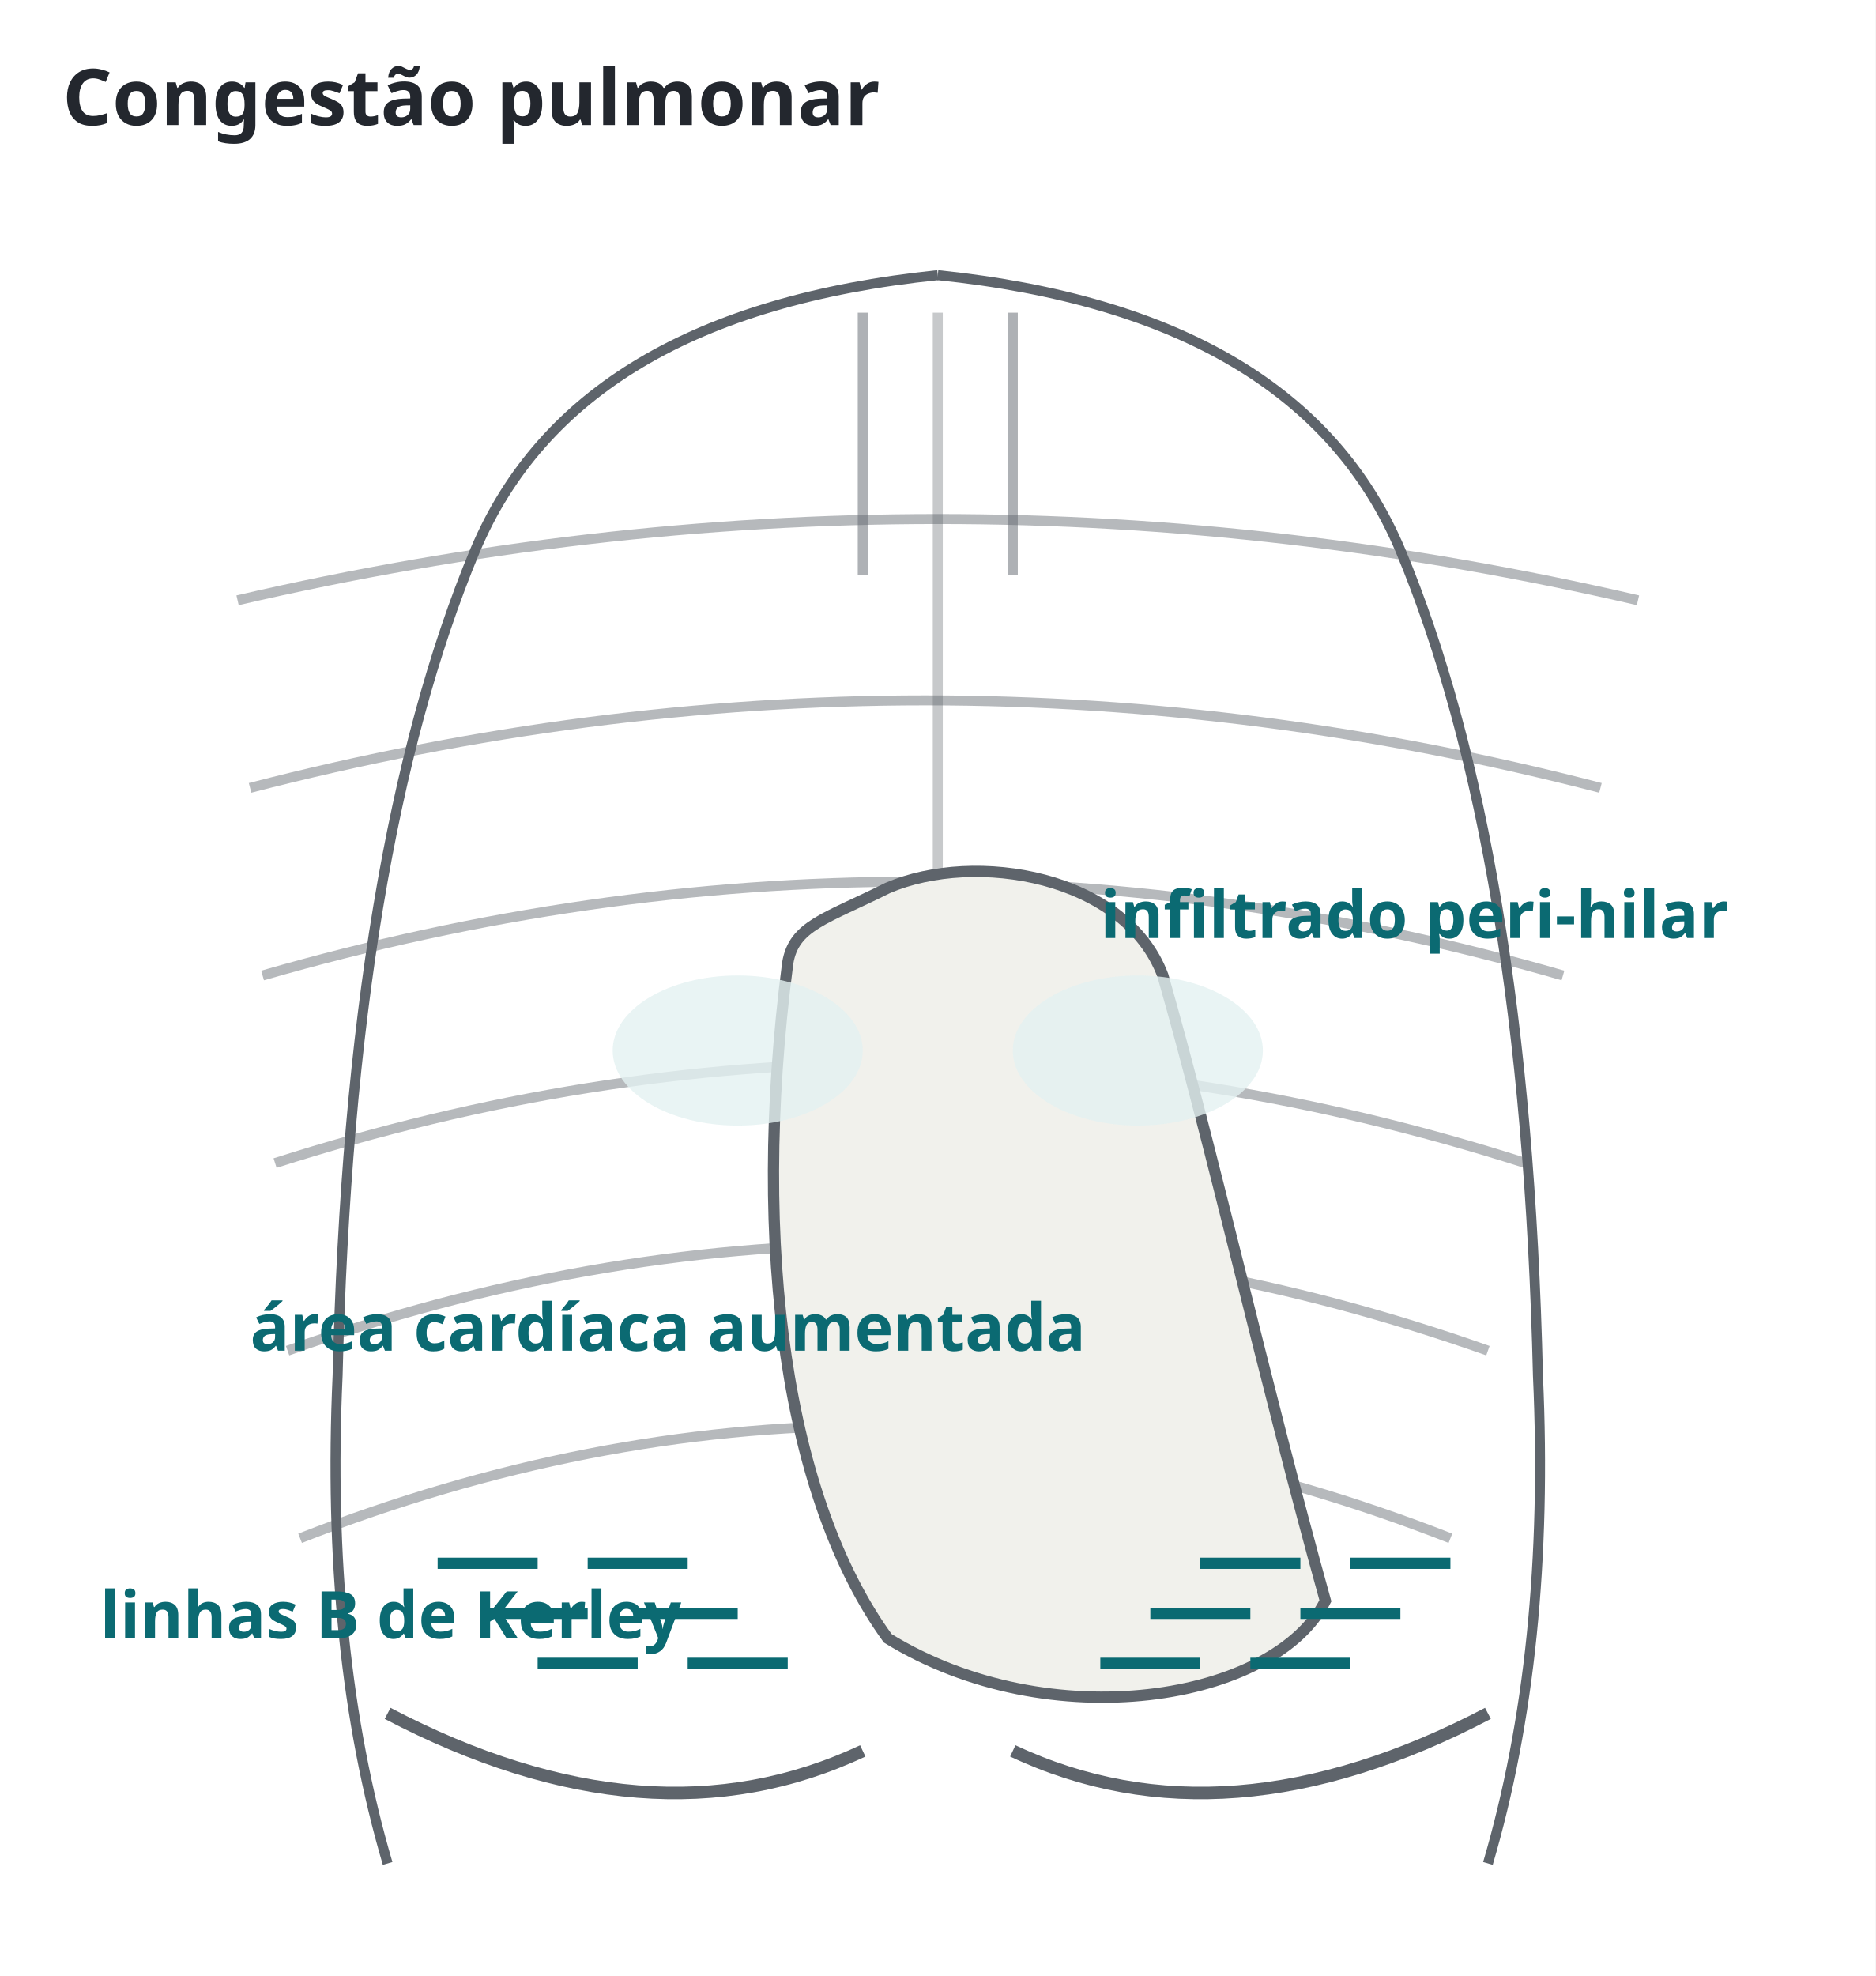
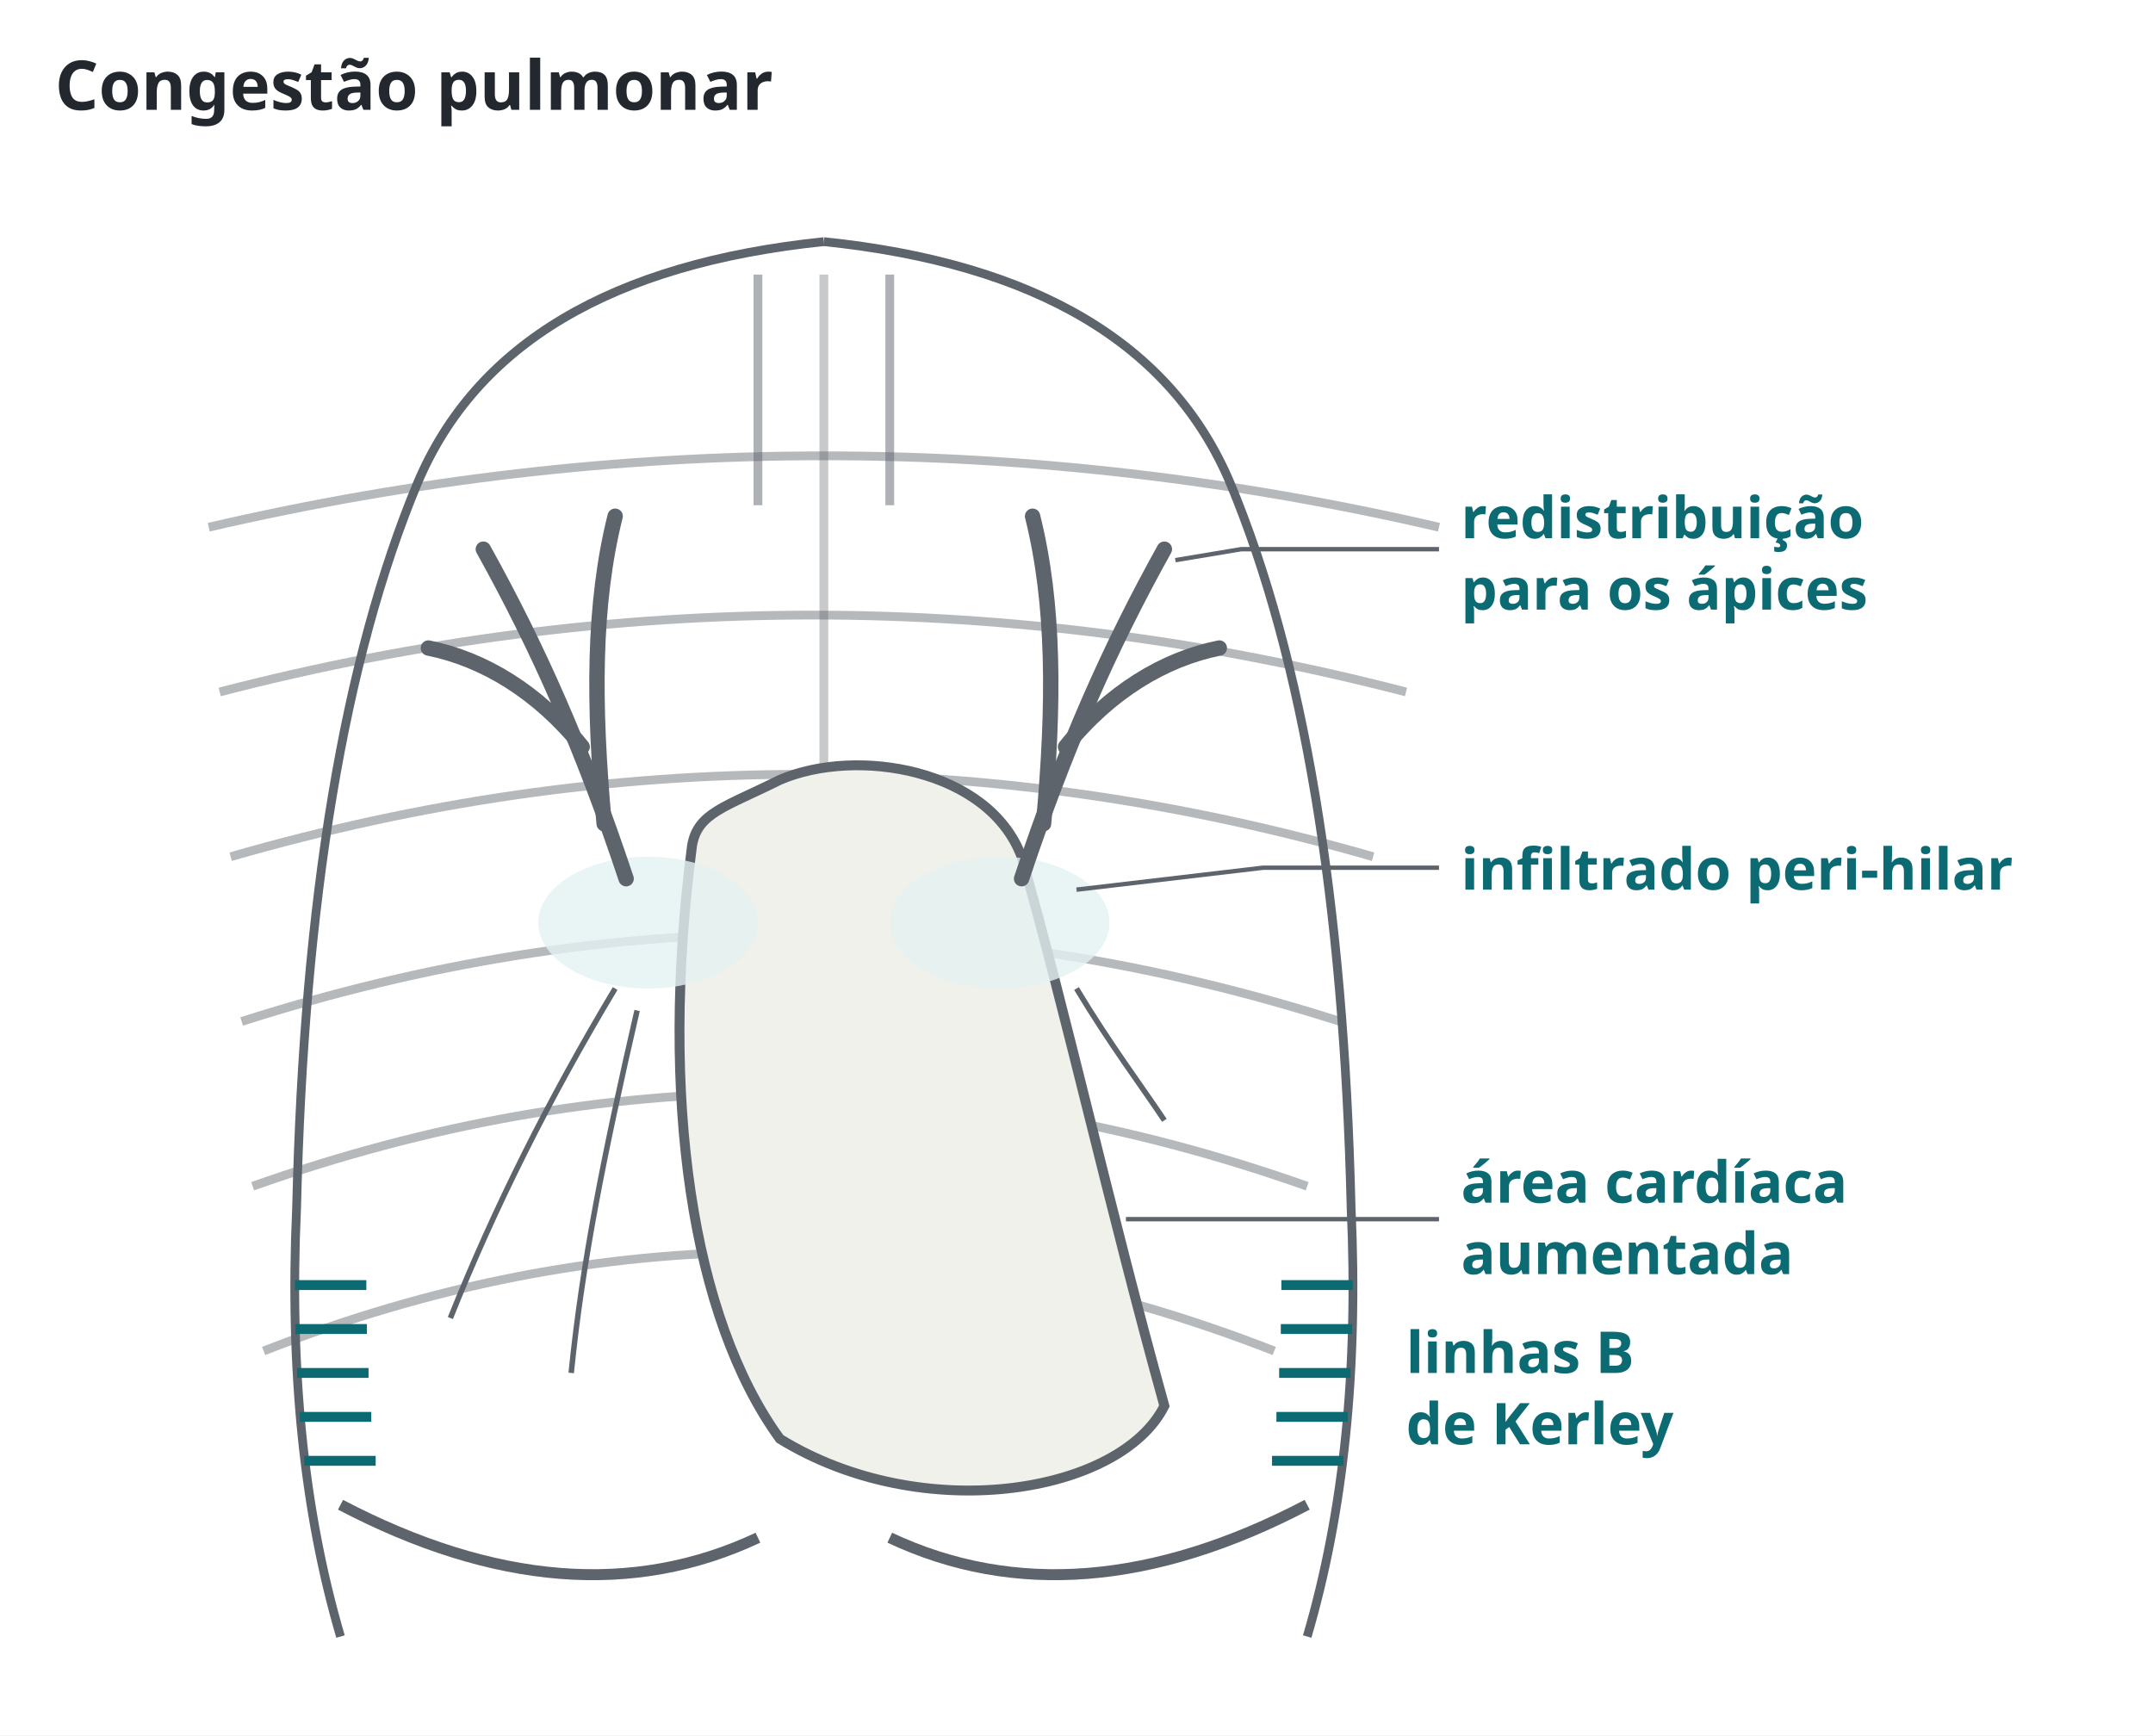
- <svg xmlns="http://www.w3.org/2000/svg" viewBox="0 0 300 316" role="img" aria-label="Congestão pulmonar">
+ <svg xmlns="http://www.w3.org/2000/svg" viewBox="0 0 392 316" role="img" aria-label="Congestão pulmonar">
  <style>text{font-family:Figtree,system-ui,sans-serif}.t{font-size:12.5px;font-weight:600;fill:#23272E}.l{font-size:10.5px;fill:#5E646B}.k{font-size:10.5px;font-weight:600;fill:#0B6A72}</style>
-   <rect width="300" height="316" fill="#FFFFFF" />
+   <rect width="392" height="316" fill="#FFFFFF" />
  <text class="t" x="10" y="20">Congestão pulmonar</text>
  <g fill="none" stroke="#5E646B" stroke-width="1.6">
    <path d="M38 96 q 112 -26 224 0" opacity=".45" />
    <path d="M40 126 q 108 -28 216 0" opacity=".45" />
    <path d="M42 156 q 104 -30 208 0" opacity=".45" />
    <path d="M44 186 q 100 -32 200 0" opacity=".45" />
    <path d="M46 216 q 96 -34 192 0" opacity=".45" />
    <path d="M48 246 q 92 -36 184 0" opacity=".45" />
    <path d="M150 44 q-58 6 -74 44 q-20 48 -22 132 q-2 44 8 78" />
    <path d="M150 44 q58 6 74 44 q20 48 22 132 q2 44 -8 78" />
    <path d="M62 274 q42 22 76 6" stroke-width="2" />
    <path d="M238 274 q-42 22 -76 6" stroke-width="2" />
    <path d="M150 50v210" opacity=".35" />
    <path d="M138 50v42 M162 50v42" opacity=".5" />
  </g>
  <path d="M126 154 C 120 200 126 240 142 262 C 168 278 204 272 212 256 C 202 220 194 184 186 156 C 180 140 156 136 142 142 C 132 147 127 148 126 154 Z" fill="#F1F1EC" stroke="#5E646B" stroke-width="1.8" />
-   <path d="M70 250 h16" stroke="#0B6A72" stroke-width="1.8" />
-   <path d="M78 258 h16" stroke="#0B6A72" stroke-width="1.8" />
-   <path d="M86 266 h16" stroke="#0B6A72" stroke-width="1.8" />
-   <path d="M94 250 h16" stroke="#0B6A72" stroke-width="1.8" />
-   <path d="M102 258 h16" stroke="#0B6A72" stroke-width="1.8" />
-   <path d="M110 266 h16" stroke="#0B6A72" stroke-width="1.8" />
-   <path d="M216 250 h16" stroke="#0B6A72" stroke-width="1.8" />
-   <path d="M208 258 h16" stroke="#0B6A72" stroke-width="1.8" />
-   <path d="M200 266 h16" stroke="#0B6A72" stroke-width="1.8" />
-   <path d="M192 250 h16" stroke="#0B6A72" stroke-width="1.8" />
-   <path d="M184 258 h16" stroke="#0B6A72" stroke-width="1.8" />
-   <path d="M176 266 h16" stroke="#0B6A72" stroke-width="1.8" />
  <ellipse cx="118" cy="168" rx="20" ry="12" fill="#E3F1F1" opacity=".8" />
  <ellipse cx="182" cy="168" rx="20" ry="12" fill="#E3F1F1" opacity=".8" />
-   <text class="k" x="16" y="262">linhas B de Kerley</text>
-   <text class="k" x="176" y="150">infiltrado peri-hilar</text>
-   <text class="k" x="40" y="216">área cardíaca aumentada</text>
+   <path d="M114 160 C 106 136 98 118 88 100" stroke="#5E646B" stroke-width="2.8" stroke-linecap="round" fill="none" />
+   <path d="M186 160 C 194 136 202 118 212 100" stroke="#5E646B" stroke-width="2.8" stroke-linecap="round" fill="none" />
+   <path d="M106 136 C 98 126 88 120 78 118" stroke="#5E646B" stroke-width="2.8" stroke-linecap="round" fill="none" />
+   <path d="M194 136 C 202 126 212 120 222 118" stroke="#5E646B" stroke-width="2.8" stroke-linecap="round" fill="none" />
+   <path d="M110 150 C 108 128 108 110 112 94" stroke="#5E646B" stroke-width="2.8" stroke-linecap="round" fill="none" />
+   <path d="M190 150 C 192 128 192 110 188 94" stroke="#5E646B" stroke-width="2.8" stroke-linecap="round" fill="none" />
+   <path d="M112 180 C 100 200 90 220 82 240" stroke="#5E646B" stroke-width="1" fill="none" />
+   <path d="M116 184 C 110 210 106 230 104 250" stroke="#5E646B" stroke-width="1" fill="none" />
+   <path d="M196 180 C 202 190 208 198 212 204" stroke="#5E646B" stroke-width="1" fill="none" />
+   <path d="M53.7 234 h13 M246.3 234 h-13" stroke="#0B6A72" stroke-width="1.8" />
+   <path d="M53.8 242 h13 M246.2 242 h-13" stroke="#0B6A72" stroke-width="1.8" />
+   <path d="M54.1 250 h13 M245.9 250 h-13" stroke="#0B6A72" stroke-width="1.8" />
+   <path d="M54.6 258 h13 M245.4 258 h-13" stroke="#0B6A72" stroke-width="1.8" />
+   <path d="M55.4 266 h13 M244.6 266 h-13" stroke="#0B6A72" stroke-width="1.8" />
+   <g stroke="#5E646B" stroke-width=".8" fill="none">
+     <path d="M262 100 H226 L 214 102" />
+     <path d="M262 158 H230 L 196 162" />
+     <path d="M262 222 H205" />
+   </g>
+   <text class="k" x="266" y="98">redistribuição</text>
+   <text class="k" x="266" y="111">para os ápices</text>
+   <text class="k" x="266" y="162">infiltrado peri-hilar</text>
+   <text class="k" x="266" y="219">área cardíaca</text>
+   <text class="k" x="266" y="232">aumentada</text>
+   <text class="k" x="256" y="250">linhas B</text>
+   <text class="k" x="256" y="263">de Kerley</text>
</svg>
